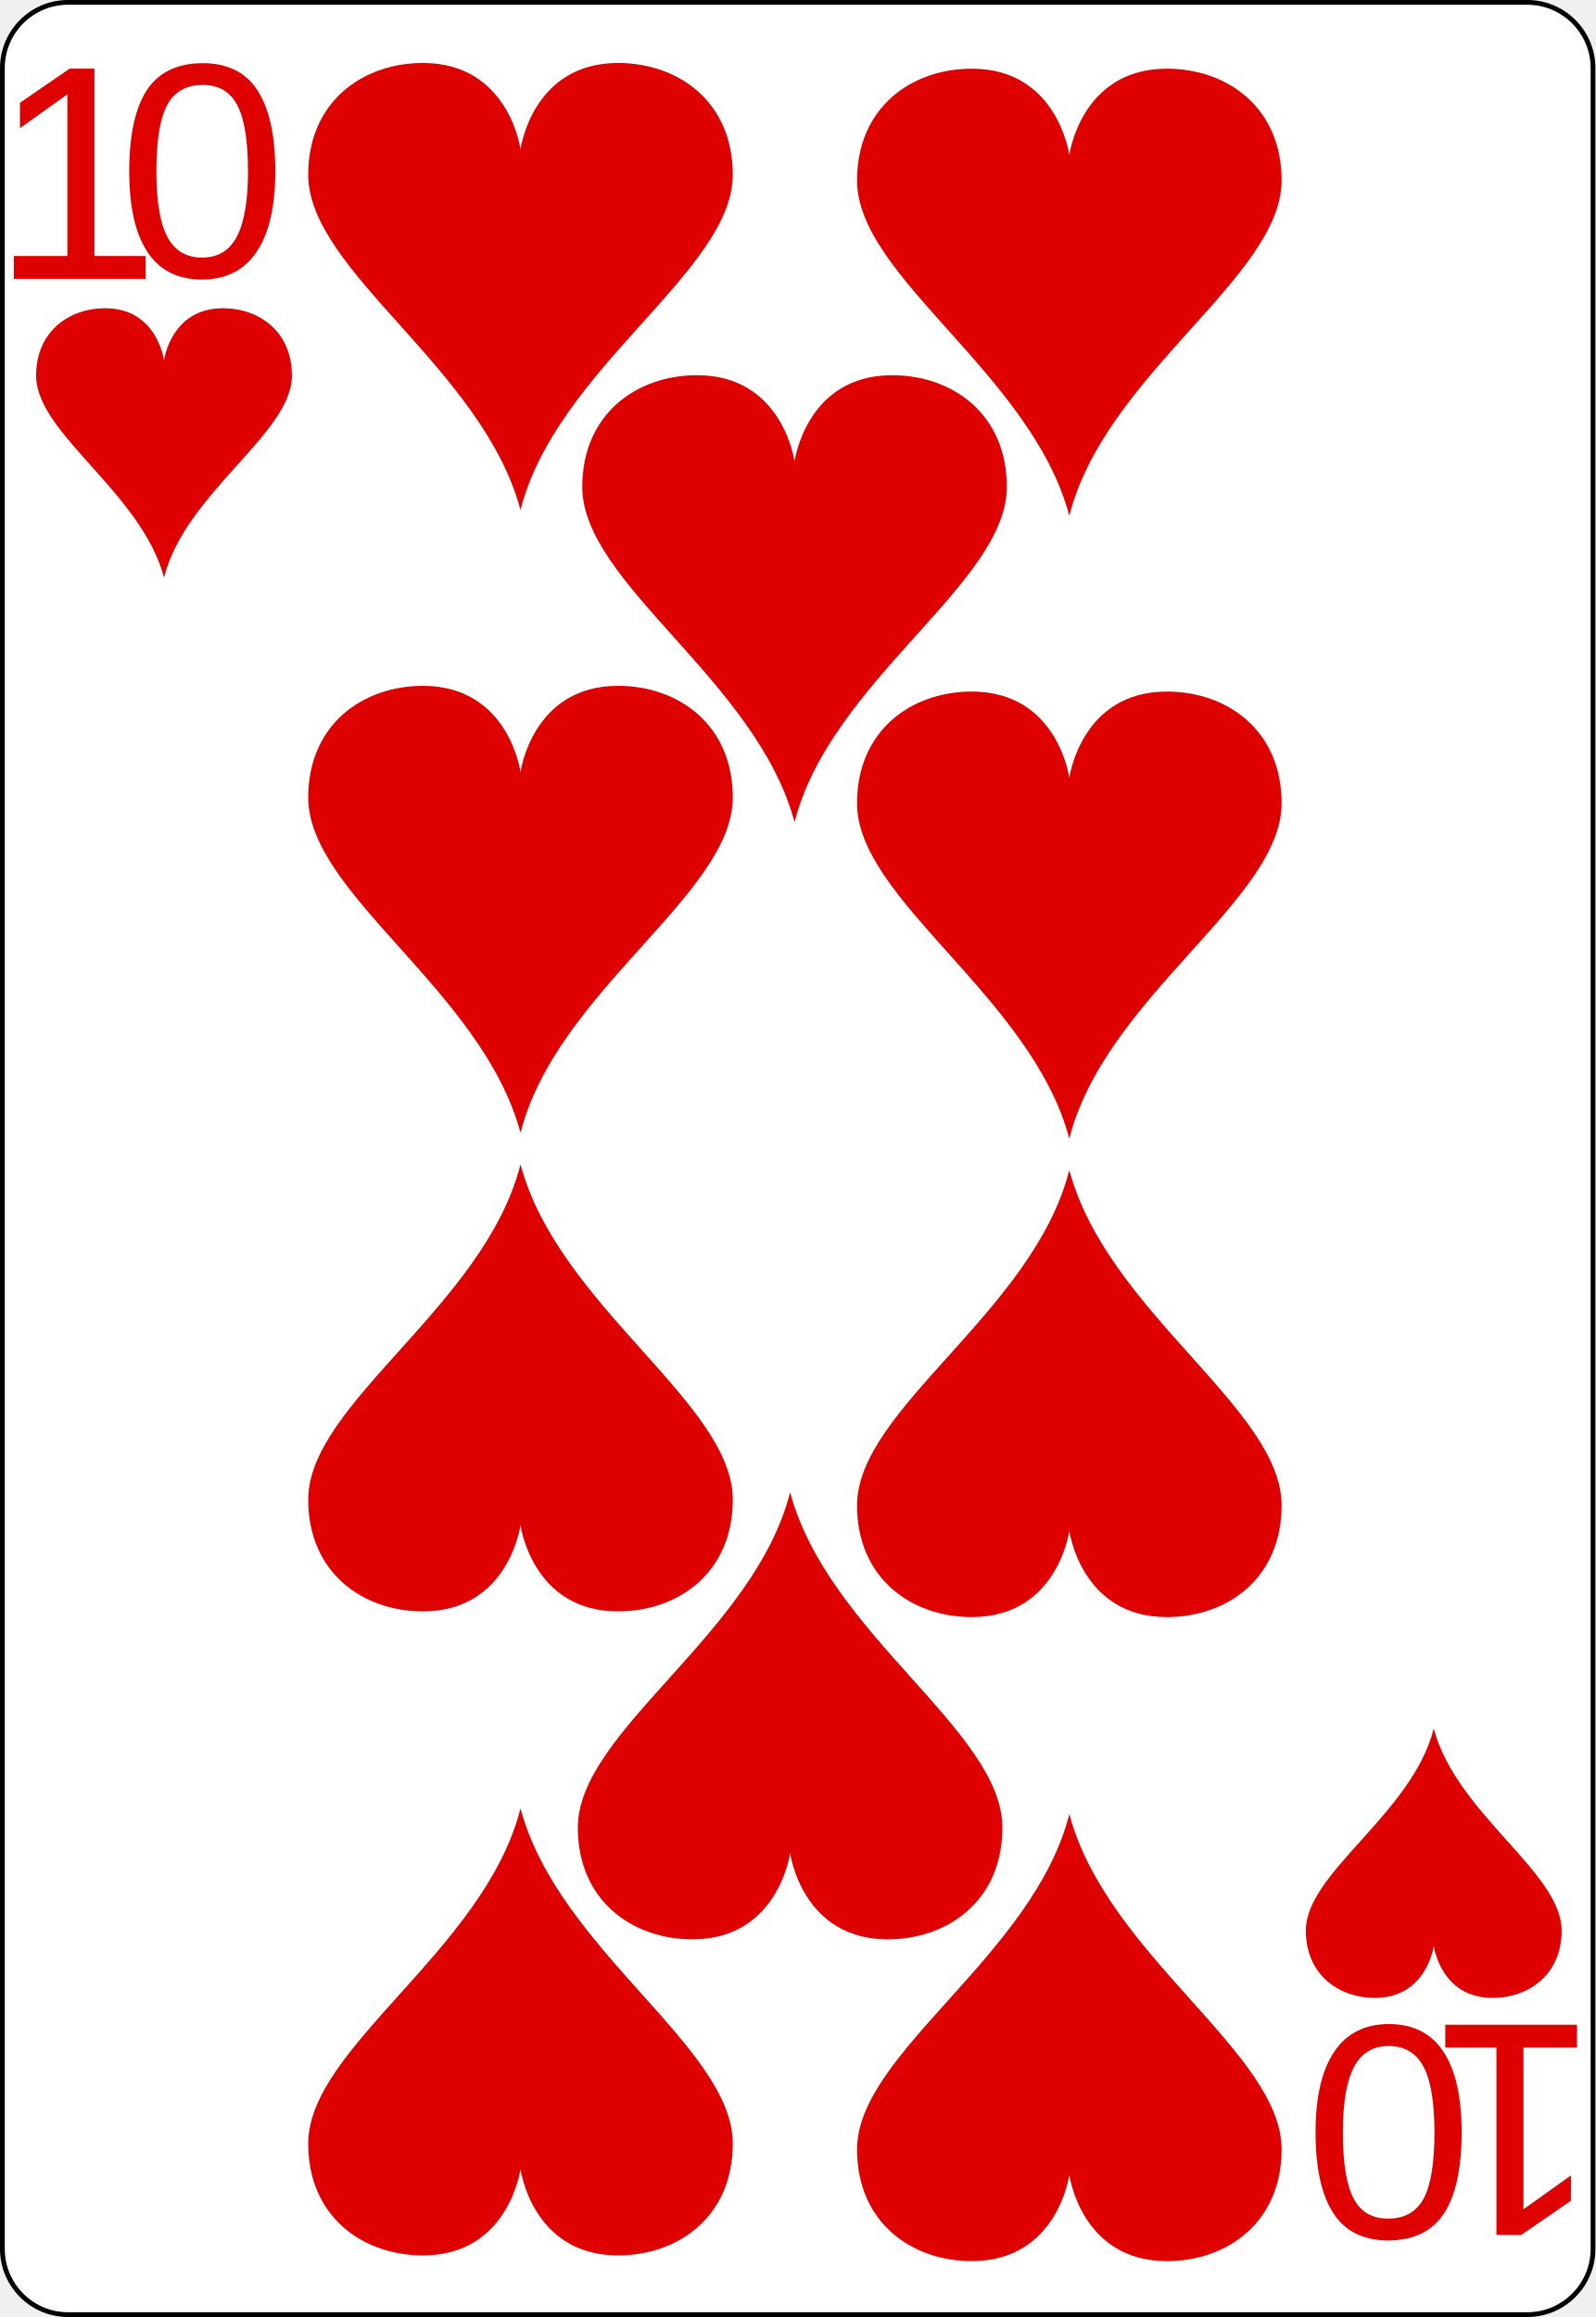
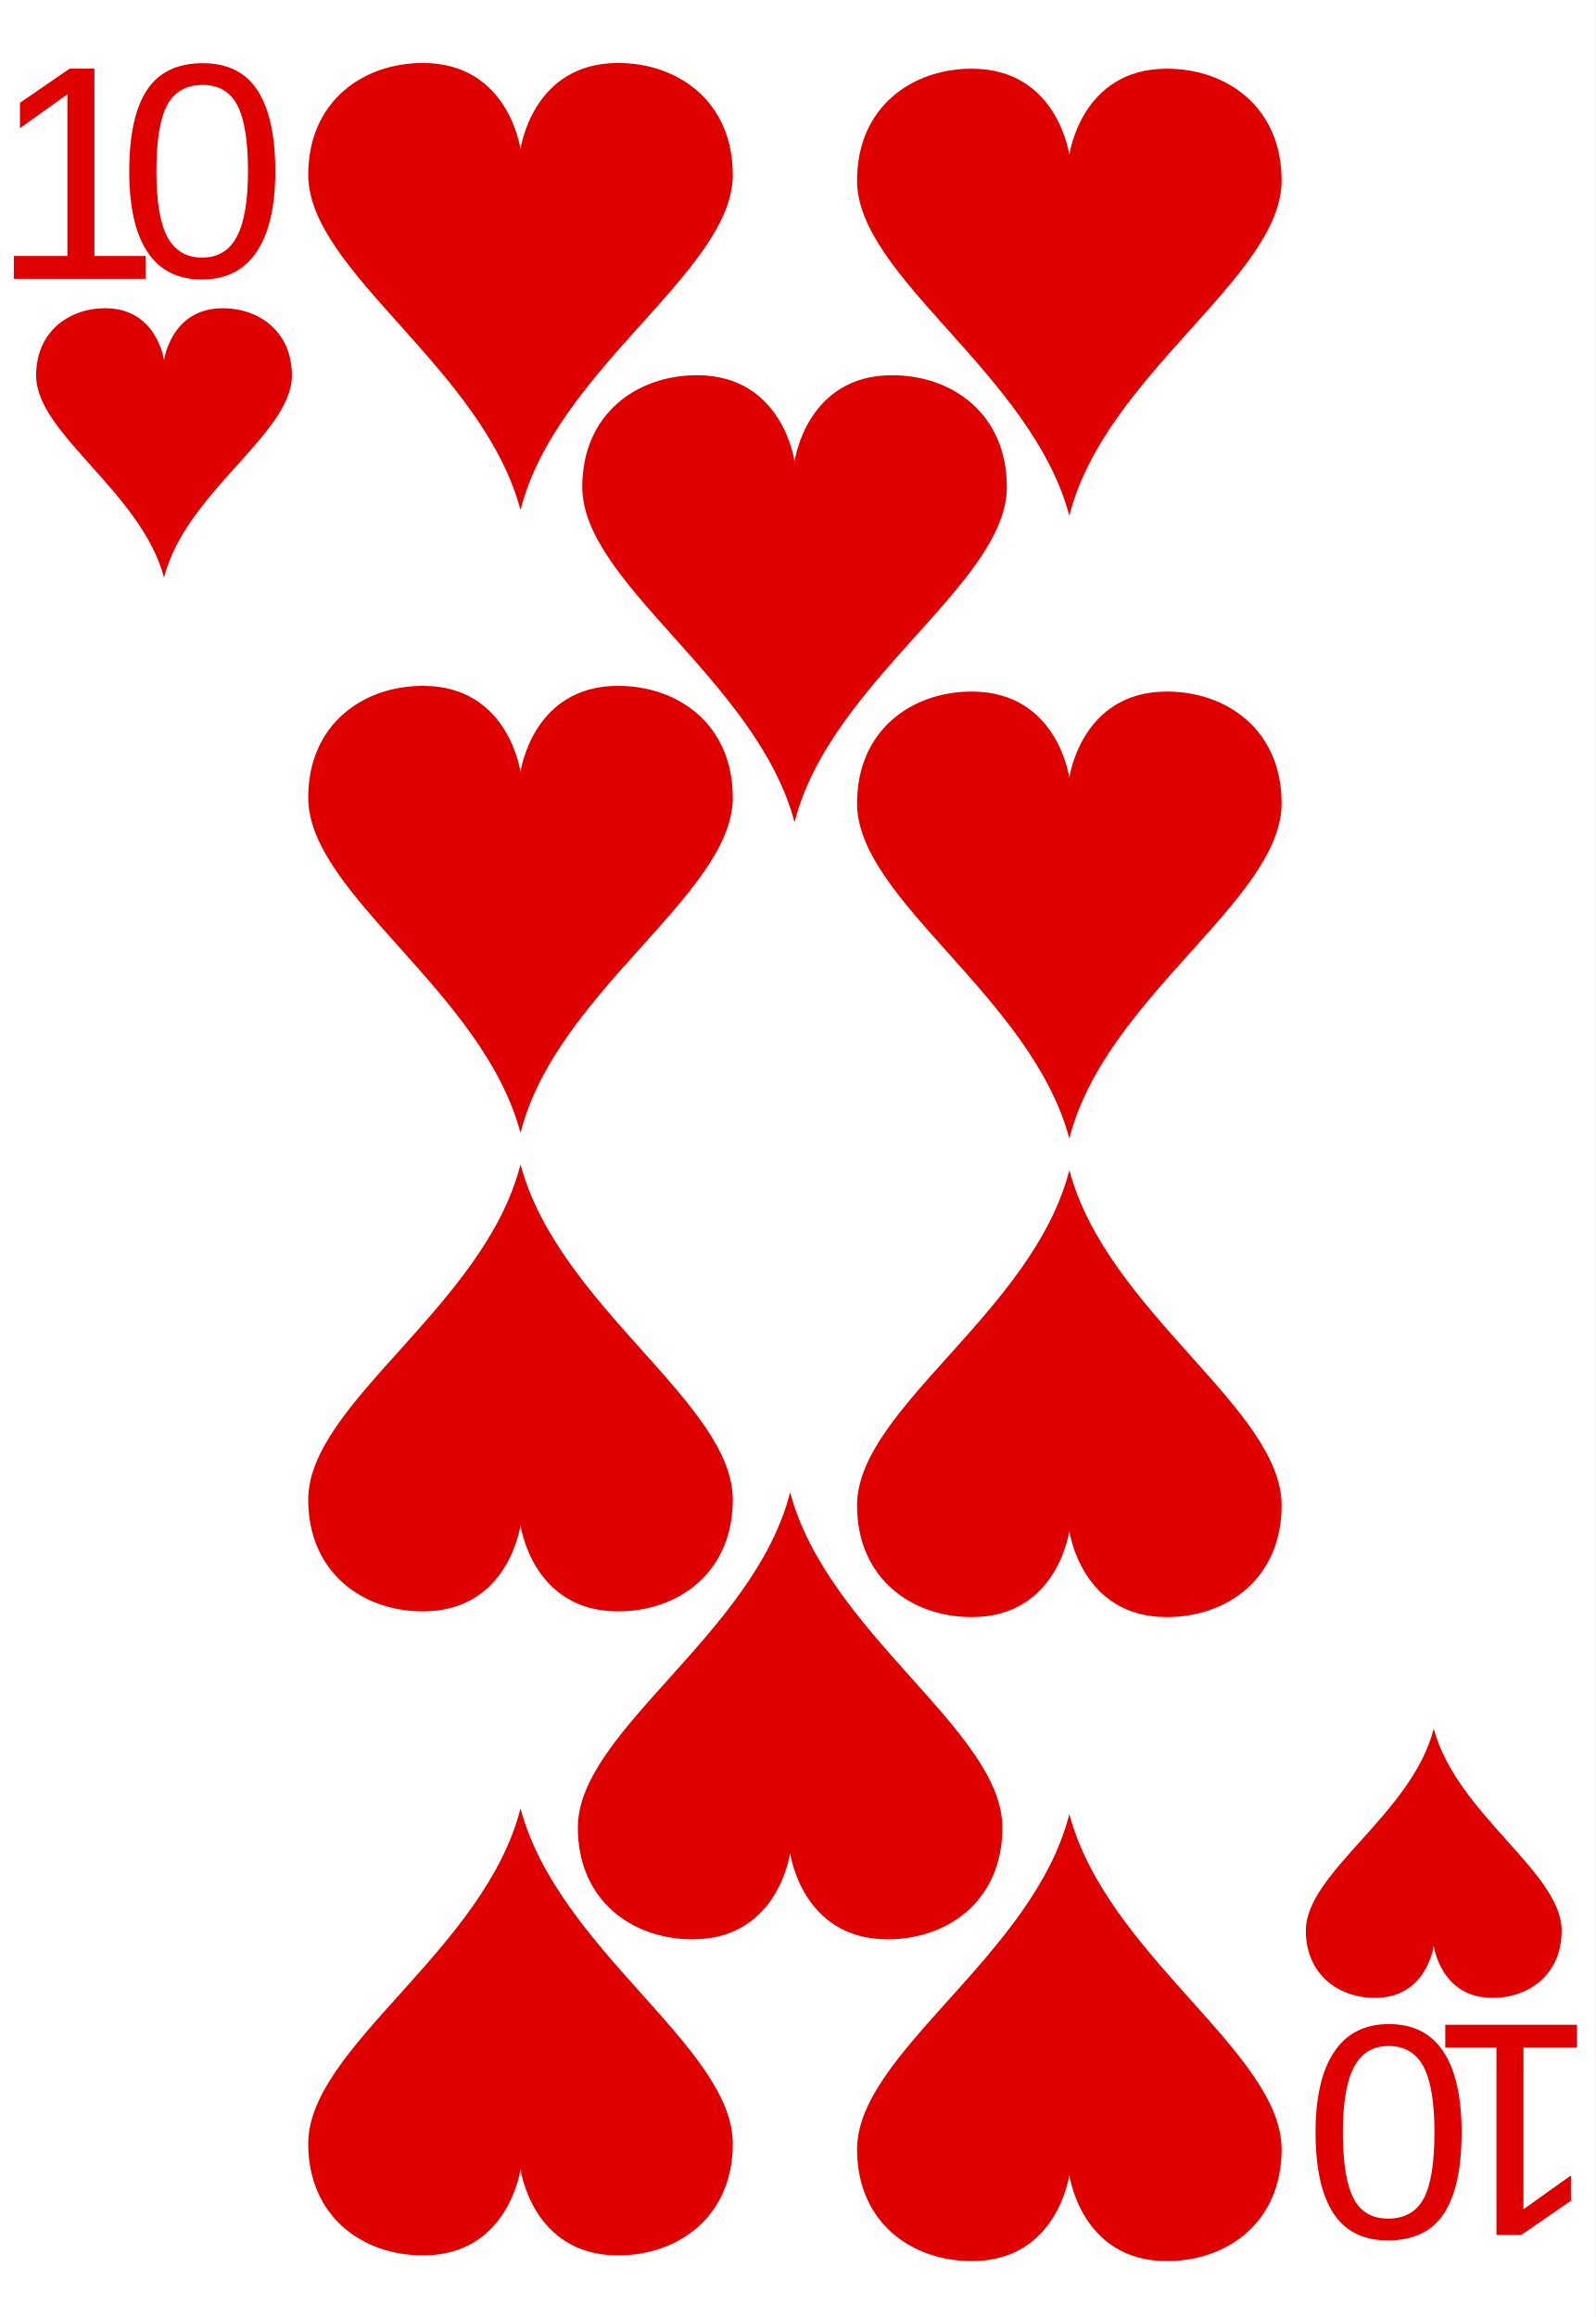
<svg xmlns="http://www.w3.org/2000/svg" xmlns:xlink="http://www.w3.org/1999/xlink" width="167.087pt" height="242.667pt" viewBox="0 0 167.087 242.667" xml:space="preserve" id="svg2" version="1.1">
  <defs id="defs41">
    <radialGradient xlink:href="#linearGradient3773" id="radialGradient3781" cx="-0.158" cy="-8.835" fx="-0.158" fy="-8.835" r="8" gradientTransform="matrix(-1.584269,-0.02349808,0.03071979,-2.477574,-0.2485638,-26.71351)" gradientUnits="userSpaceOnUse" />
    <linearGradient id="linearGradient3773">
      <stop style="stop-color:#000000;stop-opacity:1;" offset="0" id="stop3775" />
      <stop style="stop-color:#000000;stop-opacity:0.649;" offset="1" id="stop3777" />
    </linearGradient>
    <radialGradient xlink:href="#linearGradient3773" id="radialGradient3957" cx="-0.158" cy="-8.835" fx="-0.158" fy="-8.835" r="8" gradientTransform="matrix(-1.584269,-0.02349808,0.03071979,-2.477574,-0.2485638,-26.71351)" gradientUnits="userSpaceOnUse" />
    <linearGradient id="linearGradient3959">
      <stop style="stop-color:#000000;stop-opacity:1;" offset="0" id="stop3961" />
      <stop style="stop-color:#000000;stop-opacity:0.649;" offset="1" id="stop3963" />
    </linearGradient>
    <radialGradient r="81.903" fy="509.476" fx="168.025" cy="509.476" cx="168.025" gradientTransform="matrix(1.25656,-0.7774064,0.3366382,0.5361257,-221.2021,359.2426)" gradientUnits="userSpaceOnUse" id="radialGradient3975" xlink:href="#linearGradient3784-4" />
    <linearGradient id="linearGradient3784-4">
      <stop style="stop-color:#ffffff;stop-opacity:0.435;" offset="0" id="stop3786-8" />
      <stop style="stop-color:#000000;stop-opacity:0;" offset="1" id="stop3788-6" />
    </linearGradient>
    <radialGradient xlink:href="#linearGradient3784-4-5" id="radialGradient3929" gradientUnits="userSpaceOnUse" gradientTransform="matrix(1.25656,-0.7774064,0.3366382,0.5361257,-221.2021,359.2426)" cx="168.025" cy="509.476" fx="168.025" fy="509.476" r="81.903" />
    <linearGradient id="linearGradient3784-4-5">
      <stop style="stop-color:#ffffff;stop-opacity:0.489;" offset="0" id="stop3786-8-0" />
      <stop style="stop-color:#000000;stop-opacity:0;" offset="1" id="stop3788-6-3" />
    </linearGradient>
    <radialGradient xlink:href="#linearGradient3784-4-1" id="radialGradient3927" gradientUnits="userSpaceOnUse" gradientTransform="matrix(1.25656,-0.7774064,0.3366382,0.5361257,-221.2021,359.2426)" cx="168.025" cy="509.476" fx="168.025" fy="509.476" r="81.903" />
    <linearGradient id="linearGradient3784-4-1">
      <stop style="stop-color:#ffffff;stop-opacity:0.237;" offset="0" id="stop3786-8-03" />
      <stop style="stop-color:#000000;stop-opacity:0;" offset="1" id="stop3788-6-6" />
    </linearGradient>
    <radialGradient xlink:href="#linearGradient3768" id="radialGradient3776" cx="-0.206" cy="-4.579" fx="-0.206" fy="-4.579" r="8" gradientTransform="matrix(-1,0,0,-1.720176,-0.4120407,-13.02719)" gradientUnits="userSpaceOnUse" />
    <linearGradient id="linearGradient3768">
      <stop style="stop-color:#df0000;stop-opacity:1;" offset="0" id="stop3770" />
      <stop style="stop-color:#df0000;stop-opacity:0.672;" offset="1" id="stop3772" />
    </linearGradient>
    <radialGradient r="81.903" fy="511.223" fx="171.487" cy="511.223" cx="171.487" gradientTransform="matrix(1.152989,-0.6739155,0.3948202,0.6754904,-233.6326,270.4008)" gradientUnits="userSpaceOnUse" id="radialGradient4013" xlink:href="#linearGradient3784-4-6" />
    <linearGradient id="linearGradient3784-4-6">
      <stop style="stop-color:#ffffff;stop-opacity:0.313;" offset="0" id="stop3786-8-8" />
      <stop style="stop-color:#000000;stop-opacity:0;" offset="1" id="stop3788-6-8" />
    </linearGradient>
    <radialGradient r="81.903" fy="492.632" fx="159.354" cy="492.632" cx="159.354" gradientTransform="matrix(1.089478,-0.715138,0.4464527,0.6562658,-244.9333,290.9185)" gradientUnits="userSpaceOnUse" id="radialGradient4013-8" xlink:href="#linearGradient3784-4-2" />
    <linearGradient id="linearGradient3784-4-2">
      <stop style="stop-color:#ffffff;stop-opacity:0.29;" offset="0" id="stop3786-8-1" />
      <stop style="stop-color:#000000;stop-opacity:0;" offset="1" id="stop3788-6-5" />
    </linearGradient>
    <radialGradient r="81.903" fy="492.632" fx="159.354" cy="492.632" cx="159.354" gradientTransform="matrix(1.089478,-0.715138,0.4464527,0.6562658,-244.9333,290.9185)" gradientUnits="userSpaceOnUse" id="radialGradient3073" xlink:href="#linearGradient3784-4-2" />
  </defs>
-   <g id="Layer_x0020_1" style="fill-rule:nonzero;clip-rule:nonzero;stroke:#000000;stroke-miterlimit:4;">
-     <path style="fill:#FFFFFF;stroke-width:0.5;" d="M166.837,235.548c0,3.777-3.087,6.869-6.871,6.869H7.111c-3.775,0-6.861-3.092-6.861-6.869V7.12C0.25,3.343,3.336,0.25,7.111,0.25h152.855    c3.784,0,6.871,3.093,6.871,6.87v228.428z" id="path5" />
+   <g id="Layer_x0020_1" style="fill-rule:nonzero;clip-rule:nonzero;stroke:none;">
+     <rect x="0" y="0" width="167.087" height="242.667" fill="#FFFFFF" stroke="none" style="fill:#FFFFFF;stroke:none;" id="path5" />
    <g style="stroke:none;" id="g7">
      <g id="g9">
				
			</g>
    </g>
    <g id="g15">
			
		</g>
    <g id="g19">
			
		</g>
    <g style="stroke:none;" id="g23">
      <g id="g25">
				
			</g>
    </g>
    <g style="stroke:none;" id="g31">
      <g id="g33">
				
			</g>
    </g>
  </g>
  <text xml:space="preserve" style="font-size:32px;font-style:normal;font-weight:normal;line-height:125%;letter-spacing:0px;word-spacing:0px;fill:#df0000;fill-opacity:1;stroke:none;font-family:Bitstream Vera Sans" x="-0.987" y="29.203" id="text3788">
    <tspan id="tspan3790" x="-0.987" y="29.203" style="font-style:normal;font-variant:normal;font-weight:normal;font-stretch:normal;fill:#df0000;fill-opacity:1;font-family:Arial;-inkscape-font-specification:Arial">1</tspan>
  </text>
  <g transform="matrix(1.674307,0,0,1.566992,17.17751,46.38532)" id="layer1-9-6" style="fill:#df0000;fill-opacity:1">
    <path style="fill:#df0000;fill-opacity:1" id="hl-8" d="M 3.676,-9 C 0.433,-9 0,-5.523 0,-5.523 0,-5.523 -0.433,-9 -3.676,-9 -5.946,-9 -8,-7.441 -8,-4.5 -8,-0.614 -1.421,3.294 0,9 1.352,3.299 8,-0.614 8,-4.5 8,-7.441 5.946,-9 3.676,-9 z" />
  </g>
  <g transform="matrix(-1.674307,0,0,-1.566992,150.156,195.1431)" id="layer1-9-6-5" style="fill:#df0000;fill-opacity:1">
    <path style="fill:#df0000;fill-opacity:1" id="hl-8-1" d="M 3.676,-9 C 0.433,-9 0,-5.523 0,-5.523 0,-5.523 -0.433,-9 -3.676,-9 -5.946,-9 -8,-7.441 -8,-4.5 -8,-0.614 -1.421,3.294 0,9 1.352,3.299 8,-0.614 8,-4.5 8,-7.441 5.946,-9 3.676,-9 z" />
  </g>
  <g transform="matrix(2.779008,0,0,2.600887,54.51227,30.00377)" id="layer1-9-6-8" style="fill:#df0000;fill-opacity:1">
    <path style="fill:#df0000;fill-opacity:1" id="hl-8-8" d="M 3.676,-9 C 0.433,-9 0,-5.523 0,-5.523 0,-5.523 -0.433,-9 -3.676,-9 -5.946,-9 -8,-7.441 -8,-4.5 -8,-0.614 -1.421,3.294 0,9 1.352,3.299 8,-0.614 8,-4.5 8,-7.441 5.946,-9 3.676,-9 z" />
  </g>
  <g transform="matrix(-2.779008,0,0,-2.600887,54.51227,212.8062)" id="layer1-9-6-8-9" style="fill:#df0000;fill-opacity:1">
    <path style="fill:#df0000;fill-opacity:1" id="hl-8-8-5" d="M 3.676,-9 C 0.433,-9 0,-5.523 0,-5.523 0,-5.523 -0.433,-9 -3.676,-9 -5.946,-9 -8,-7.441 -8,-4.5 -8,-0.614 -1.421,3.294 0,9 1.352,3.299 8,-0.614 8,-4.5 8,-7.441 5.946,-9 3.676,-9 z" />
  </g>
  <g transform="matrix(2.779008,0,0,2.600887,54.51227,95.23862)" id="layer1-9-6-8-8" style="fill:#df0000;fill-opacity:1">
    <path style="fill:#df0000;fill-opacity:1" id="hl-8-8-8" d="M 3.676,-9 C 0.433,-9 0,-5.523 0,-5.523 0,-5.523 -0.433,-9 -3.676,-9 -5.946,-9 -8,-7.441 -8,-4.5 -8,-0.614 -1.421,3.294 0,9 1.352,3.299 8,-0.614 8,-4.5 8,-7.441 5.946,-9 3.676,-9 z" />
  </g>
  <g transform="matrix(-2.779008,0,0,-2.600887,54.51227,145.356)" id="layer1-9-6-8-884-8" style="fill:#df0000;fill-opacity:1">
    <path style="fill:#df0000;fill-opacity:1" id="hl-8-8-3-8" d="M 3.676,-9 C 0.433,-9 0,-5.523 0,-5.523 0,-5.523 -0.433,-9 -3.676,-9 -5.946,-9 -8,-7.441 -8,-4.5 -8,-0.614 -1.421,3.294 0,9 1.352,3.299 8,-0.614 8,-4.5 8,-7.441 5.946,-9 3.676,-9 z" />
  </g>
  <g transform="matrix(2.779008,0,0,2.600887,111.9909,30.60254)" id="layer1-9-6-8-7" style="fill:#df0000;fill-opacity:1">
    <path style="fill:#df0000;fill-opacity:1" id="hl-8-8-1" d="M 3.676,-9 C 0.433,-9 0,-5.523 0,-5.523 0,-5.523 -0.433,-9 -3.676,-9 -5.946,-9 -8,-7.441 -8,-4.5 -8,-0.614 -1.421,3.294 0,9 1.352,3.299 8,-0.614 8,-4.5 8,-7.441 5.946,-9 3.676,-9 z" />
  </g>
  <g transform="matrix(-2.779008,0,0,-2.600887,111.9909,213.4049)" id="layer1-9-6-8-9-7" style="fill:#df0000;fill-opacity:1">
    <path style="fill:#df0000;fill-opacity:1" id="hl-8-8-5-2" d="M 3.676,-9 C 0.433,-9 0,-5.523 0,-5.523 0,-5.523 -0.433,-9 -3.676,-9 -5.946,-9 -8,-7.441 -8,-4.5 -8,-0.614 -1.421,3.294 0,9 1.352,3.299 8,-0.614 8,-4.5 8,-7.441 5.946,-9 3.676,-9 z" />
  </g>
  <g transform="matrix(2.779008,0,0,2.600887,111.9909,95.8374)" id="layer1-9-6-8-8-7" style="fill:#df0000;fill-opacity:1">
    <path style="fill:#df0000;fill-opacity:1" id="hl-8-8-8-2" d="M 3.676,-9 C 0.433,-9 0,-5.523 0,-5.523 0,-5.523 -0.433,-9 -3.676,-9 -5.946,-9 -8,-7.441 -8,-4.5 -8,-0.614 -1.421,3.294 0,9 1.352,3.299 8,-0.614 8,-4.5 8,-7.441 5.946,-9 3.676,-9 z" />
  </g>
  <g transform="matrix(-2.779008,0,0,-2.600887,111.9909,145.9548)" id="layer1-9-6-8-884-8-2" style="fill:#df0000;fill-opacity:1">
    <path style="fill:#df0000;fill-opacity:1" id="hl-8-8-3-8-6" d="M 3.676,-9 C 0.433,-9 0,-5.523 0,-5.523 0,-5.523 -0.433,-9 -3.676,-9 -5.946,-9 -8,-7.441 -8,-4.5 -8,-0.614 -1.421,3.294 0,9 1.352,3.299 8,-0.614 8,-4.5 8,-7.441 5.946,-9 3.676,-9 z" />
  </g>
  <g transform="matrix(2.779008,0,0,2.600887,83.21339,62.70455)" id="layer1-9-6-8-91" style="fill:#df0000;fill-opacity:1">
    <path style="fill:#df0000;fill-opacity:1" id="hl-8-8-7" d="M 3.676,-9 C 0.433,-9 0,-5.523 0,-5.523 0,-5.523 -0.433,-9 -3.676,-9 -5.946,-9 -8,-7.441 -8,-4.5 -8,-0.614 -1.421,3.294 0,9 1.352,3.299 8,-0.614 8,-4.5 8,-7.441 5.946,-9 3.676,-9 z" />
  </g>
  <g transform="matrix(-2.779008,0,0,-2.600887,82.74851,179.7029)" id="layer1-9-6-8-9-6" style="fill:#df0000;fill-opacity:1">
    <path style="fill:#df0000;fill-opacity:1" id="hl-8-8-5-8" d="M 3.676,-9 C 0.433,-9 0,-5.523 0,-5.523 0,-5.523 -0.433,-9 -3.676,-9 -5.946,-9 -8,-7.441 -8,-4.5 -8,-0.614 -1.421,3.294 0,9 1.352,3.299 8,-0.614 8,-4.5 8,-7.441 5.946,-9 3.676,-9 z" />
  </g>
  <text xml:space="preserve" style="font-size:32px;font-style:normal;font-weight:normal;line-height:125%;letter-spacing:0px;word-spacing:0px;fill:#df0000;fill-opacity:1;stroke:none;font-family:Bitstream Vera Sans" x="12.287" y="28.96" id="text3788-43">
    <tspan id="tspan3790-1" x="12.287" y="28.96" style="font-style:normal;font-variant:normal;font-weight:normal;font-stretch:normal;fill:#df0000;fill-opacity:1;font-family:Arial;-inkscape-font-specification:Arial">0</tspan>
  </text>
  <text xml:space="preserve" style="font-size:32px;font-style:normal;font-weight:normal;line-height:125%;letter-spacing:0px;word-spacing:0px;fill:#df0000;fill-opacity:1;stroke:none;font-family:Bitstream Vera Sans" x="-167.598" y="-212.06" id="text3788-7" transform="scale(-1,-1)">
    <tspan id="tspan3790-5" x="-167.598" y="-212.06" style="font-style:normal;font-variant:normal;font-weight:normal;font-stretch:normal;fill:#df0000;fill-opacity:1;font-family:Arial;-inkscape-font-specification:Arial">1</tspan>
  </text>
  <text xml:space="preserve" style="font-size:32px;font-style:normal;font-weight:normal;line-height:125%;letter-spacing:0px;word-spacing:0px;fill:#df0000;fill-opacity:1;stroke:none;font-family:Bitstream Vera Sans" x="-154.324" y="-212.302" id="text3788-43-8" transform="scale(-1,-1)">
    <tspan id="tspan3790-1-7" x="-154.324" y="-212.302" style="font-style:normal;font-variant:normal;font-weight:normal;font-stretch:normal;fill:#df0000;fill-opacity:1;font-family:Arial;-inkscape-font-specification:Arial">0</tspan>
  </text>
</svg>
